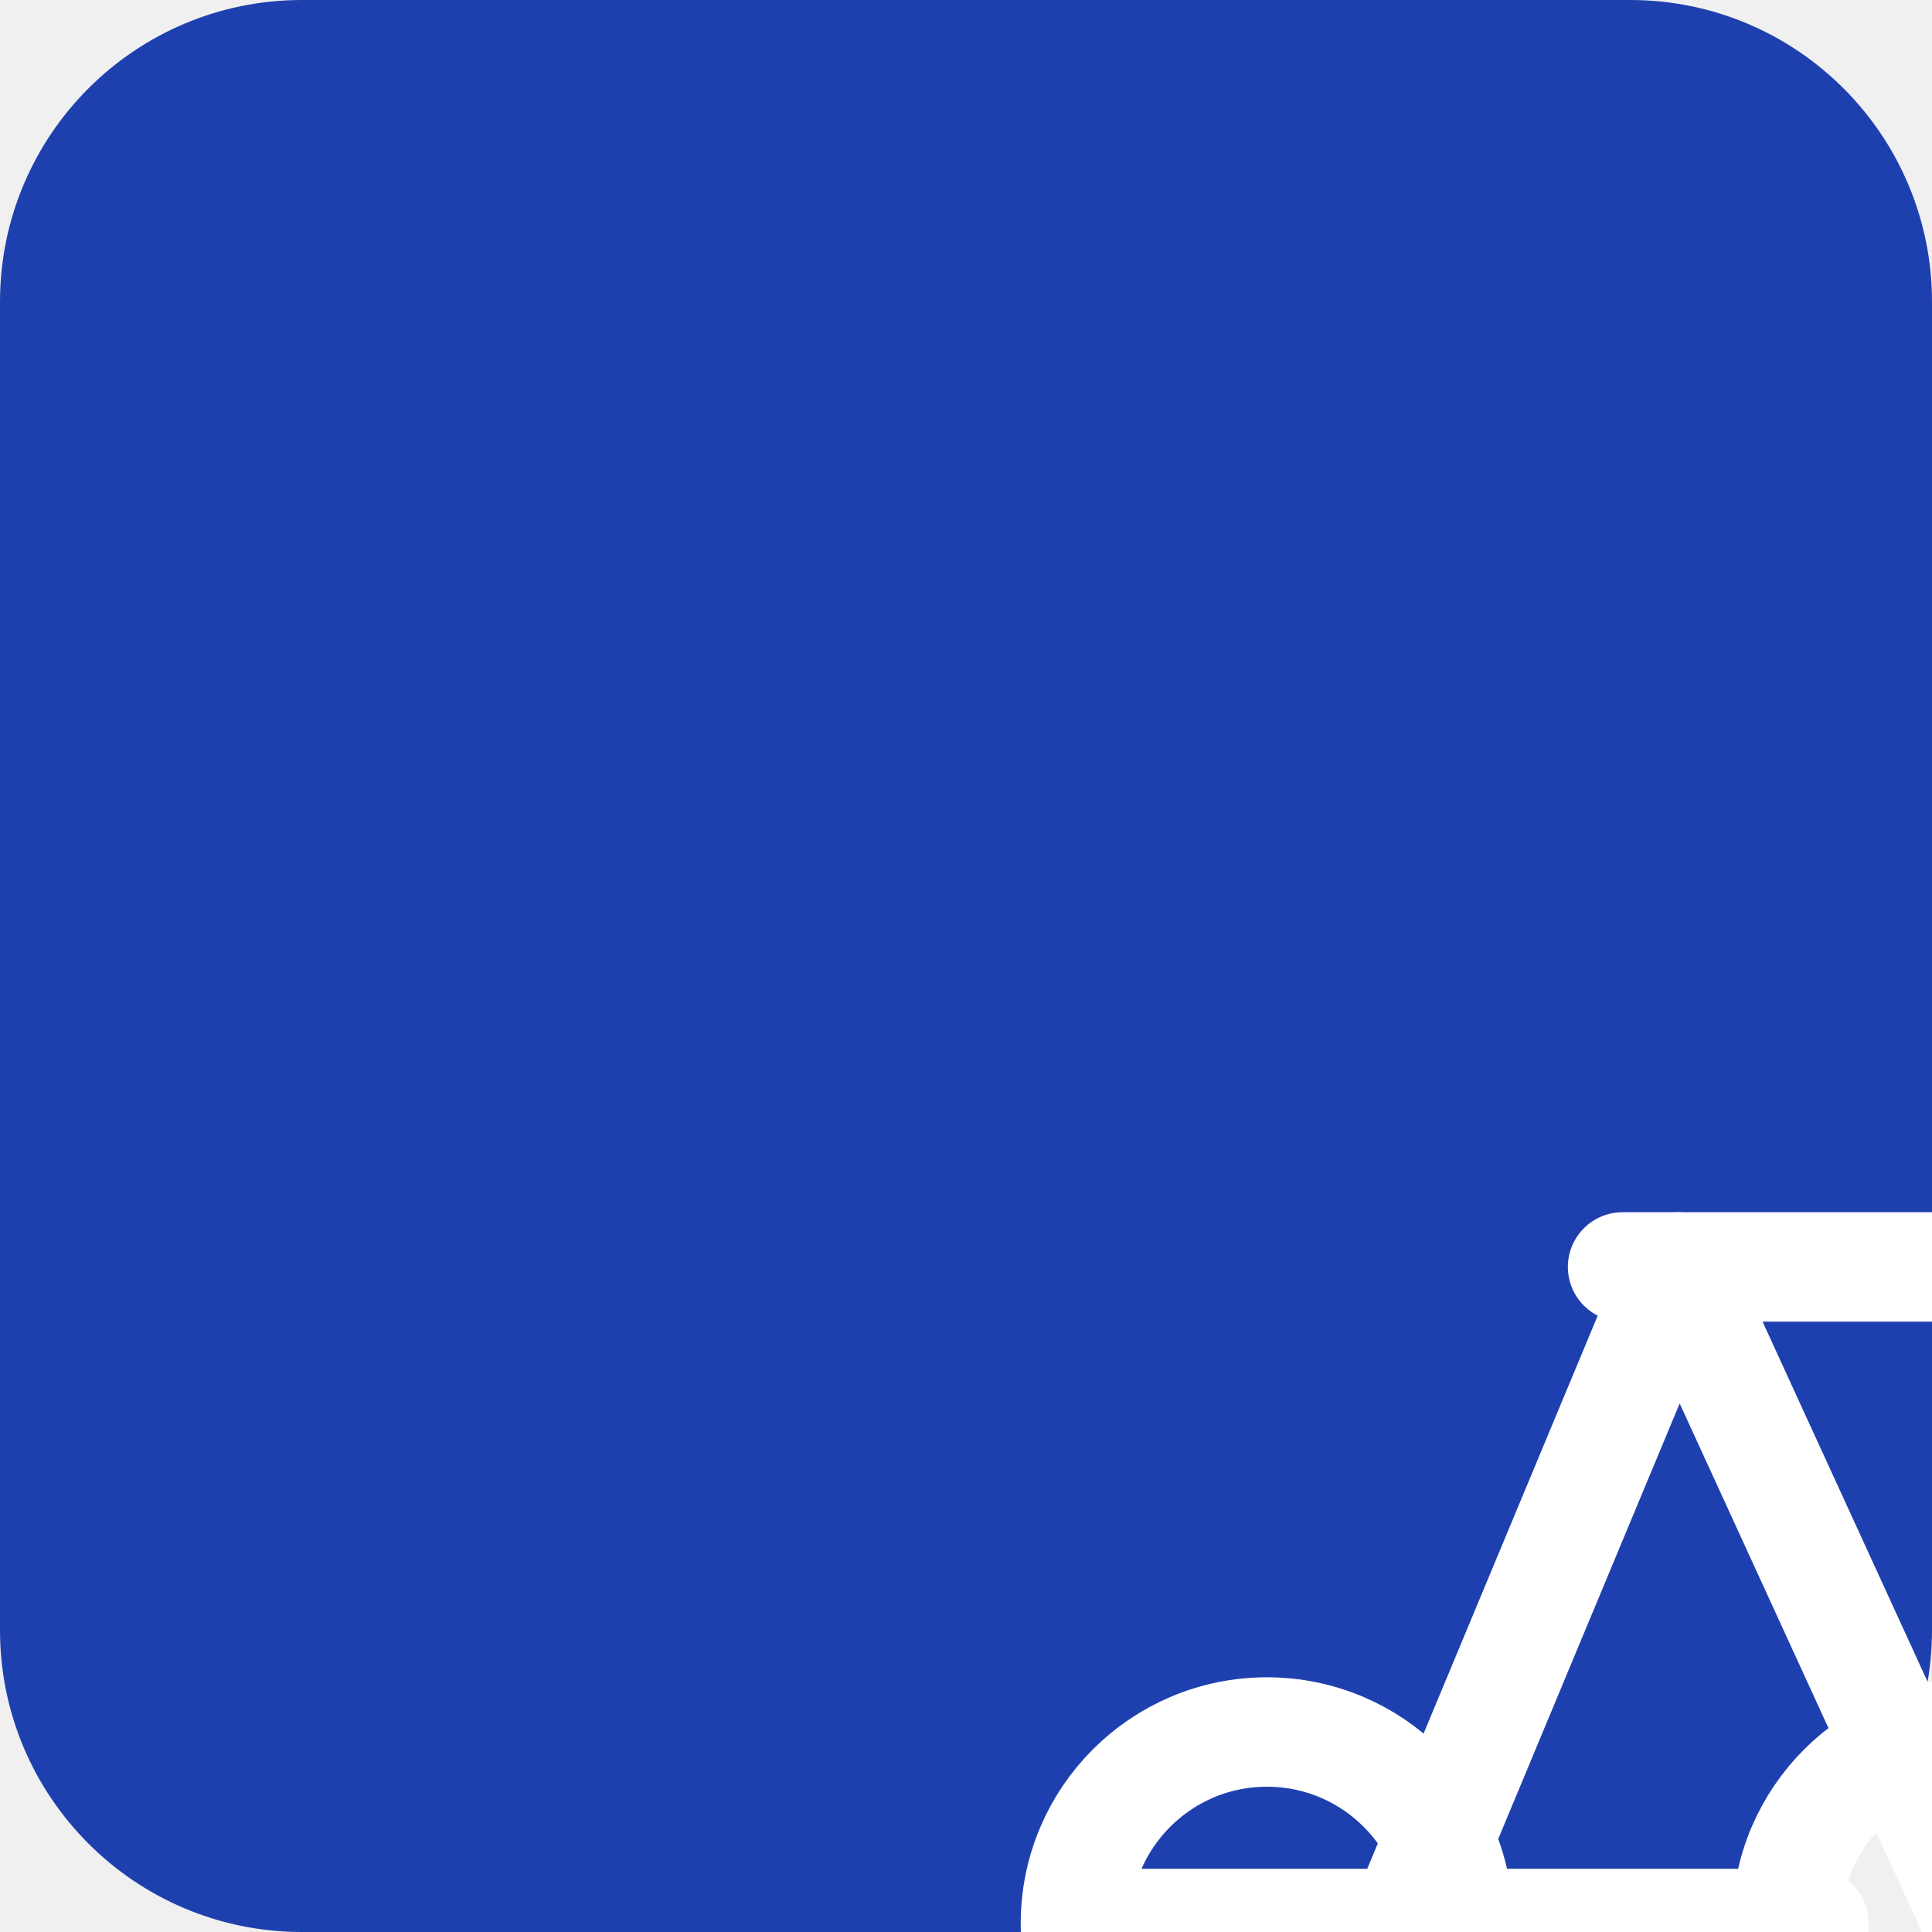
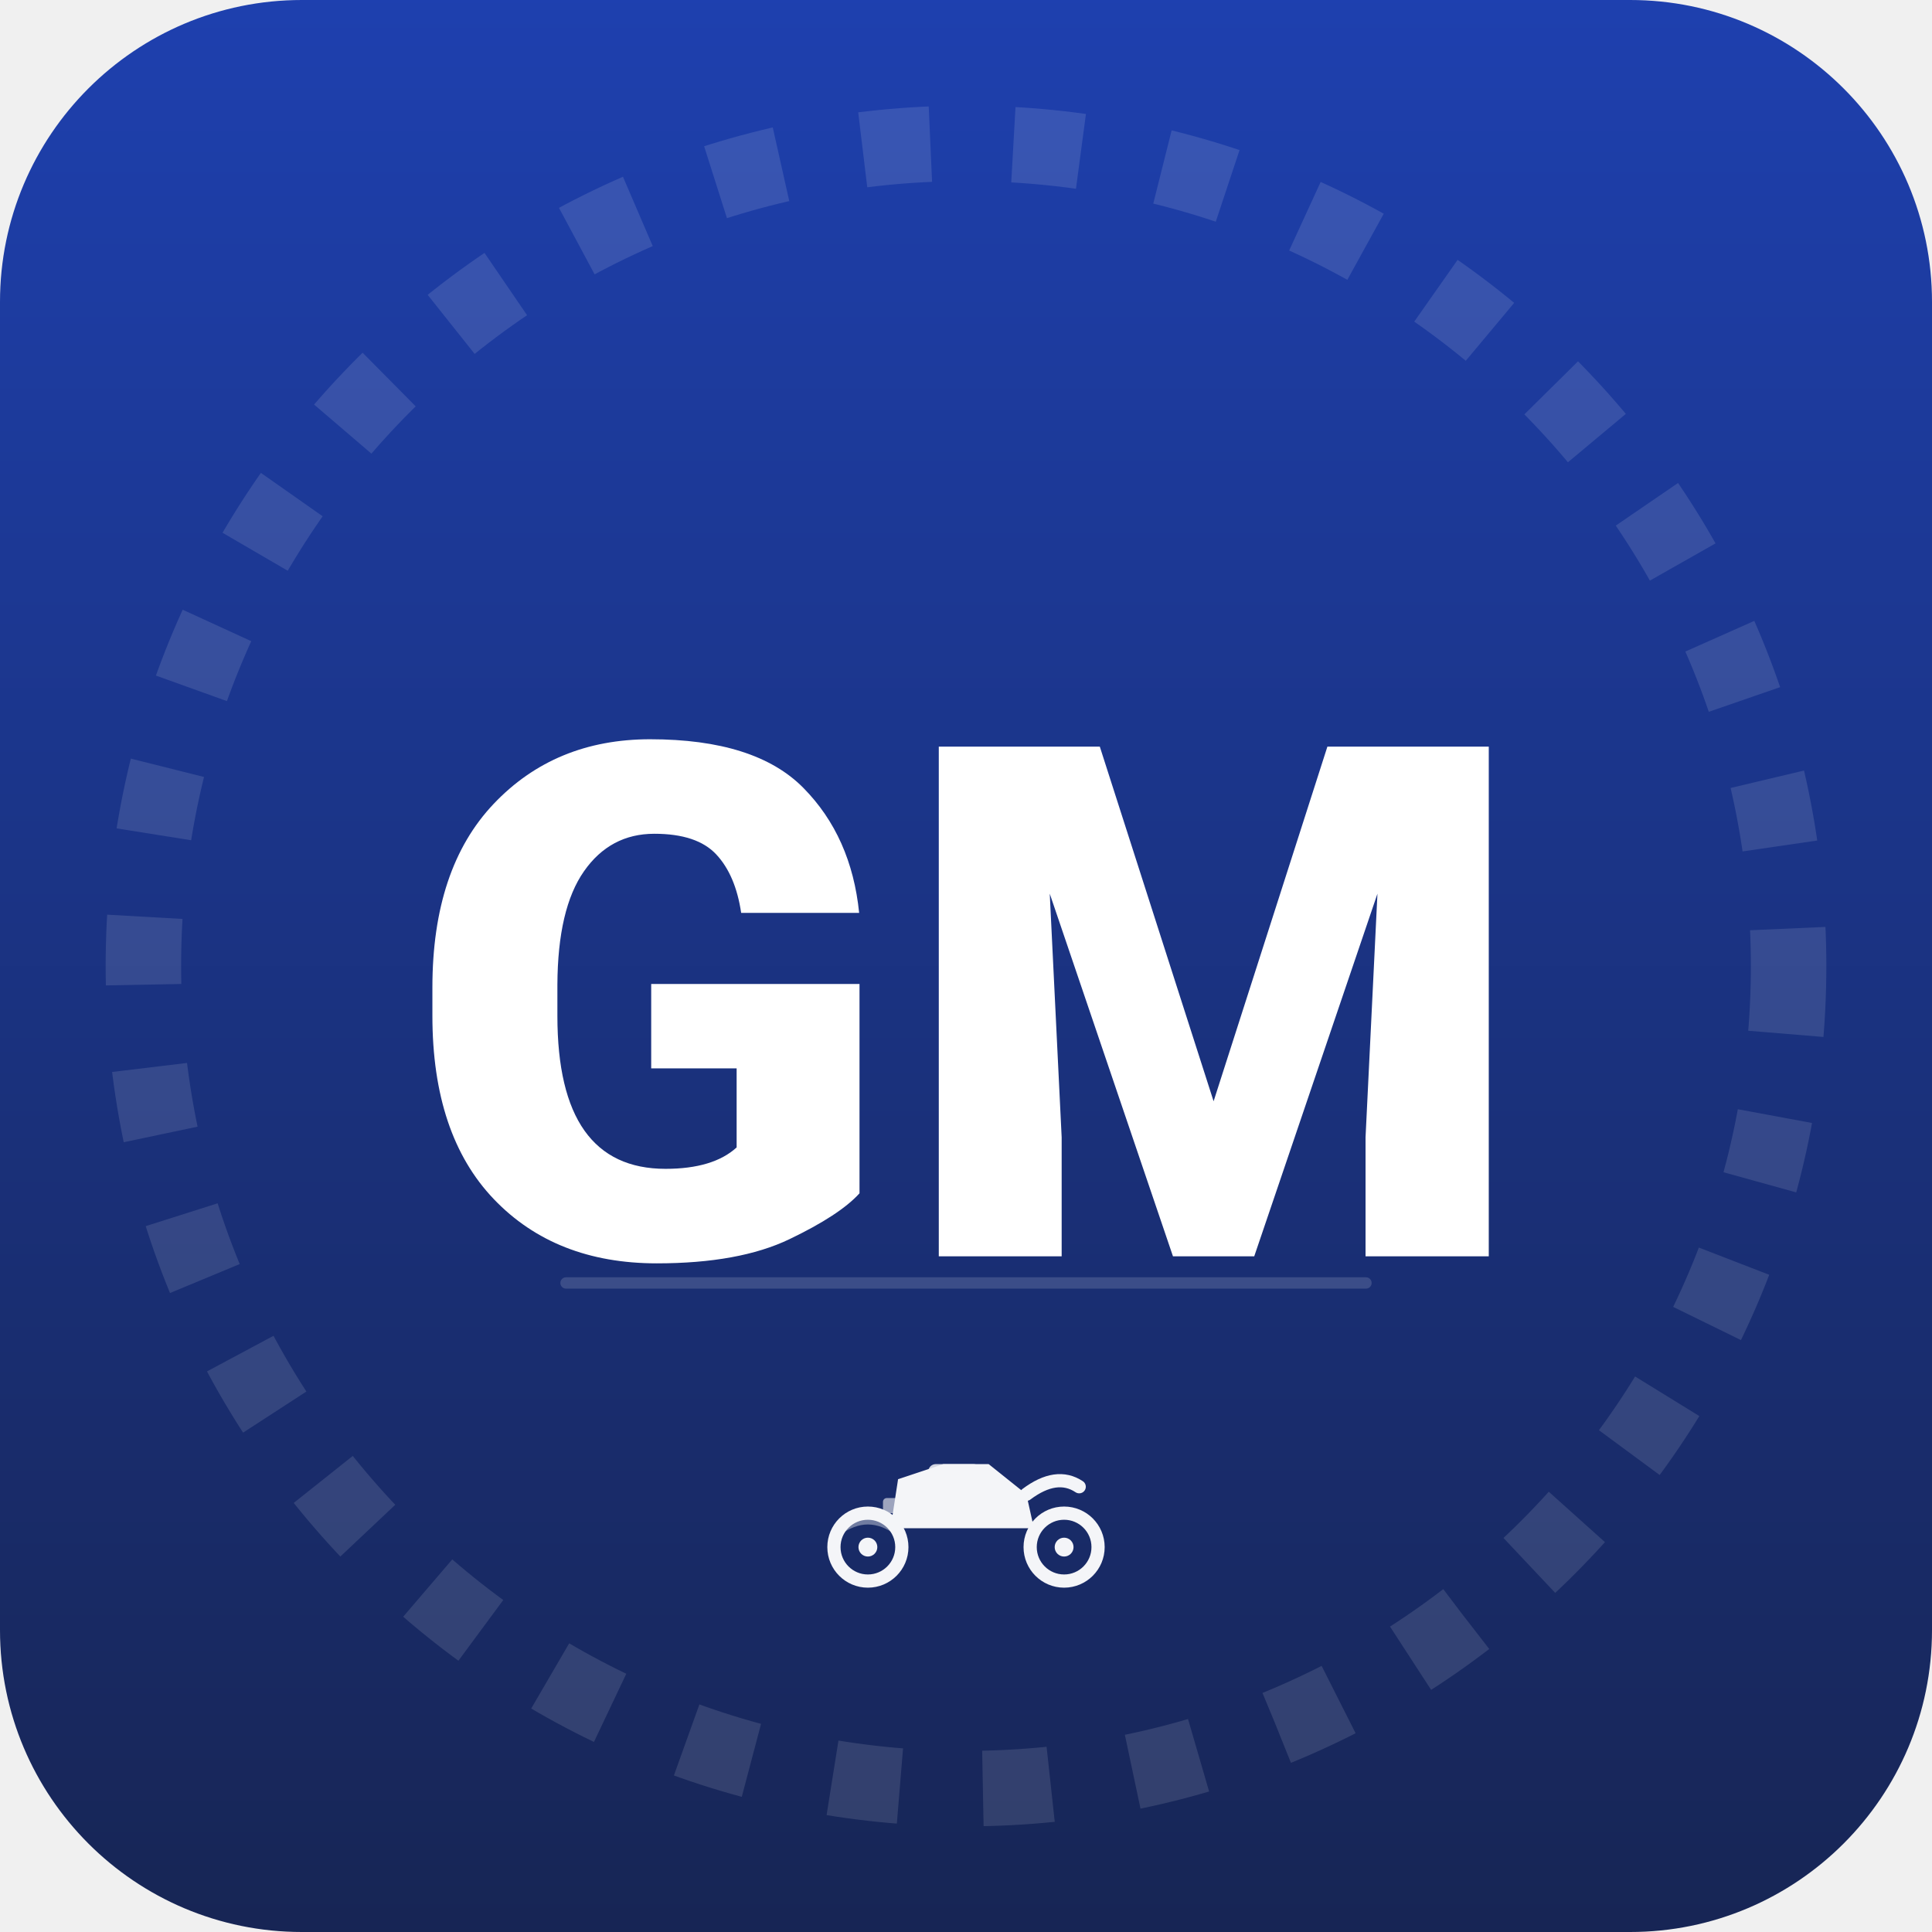
<svg xmlns="http://www.w3.org/2000/svg" width="512" height="512" viewBox="0 0 512 512">
-   <rect width="512" height="512" rx="80" fill="#1e40af" />
-   <g transform="translate(256,256) scale(14.5)" fill="none" stroke="white" stroke-width="2" stroke-linecap="round" stroke-linejoin="round">
-     <circle cx="5.5" cy="17.5" r="3.5" />
-     <circle cx="18.5" cy="17.5" r="3.5" />
-     <polyline points="15.5 17.5 3 17.5" />
-     <polyline points="8 17.5 13 5.5 18.5 17.5" />
-     <line x1="12" y1="5.5" x2="20" y2="5.5" />
-     <polyline points="18.5 5.5 24 8.5" />
+   <defs>
+     <linearGradient id="bg" x1="0" y1="0" x2="0" y2="1">
+       <stop offset="0%" stop-color="#1e40af" />
+       <stop offset="100%" stop-color="#172554" />
+     </linearGradient>
+   </defs>
+   <rect width="512" height="512" rx="80" fill="url(#bg)" />
+   <g opacity="0.12">
+     <circle cx="256" cy="256" r="218" fill="none" stroke="white" stroke-width="20" stroke-dasharray="18 22" />
+   </g>
+   <text x="256" y="268" text-anchor="middle" dominant-baseline="central" fill="white" font-family="system-ui, -apple-system, BlinkMacSystemFont, 'Segoe UI', Roboto, sans-serif" font-weight="800" font-size="190" letter-spacing="2">GM</text>
+   <line x1="150" y1="340" x2="362" y2="340" stroke="white" stroke-width="3" opacity="0.15" stroke-linecap="round" />
+   <g transform="translate(256, 398)" fill="white" opacity="0.95">
+     <circle cx="-26" cy="12" r="9" fill="none" stroke="white" stroke-width="3.5" />
+     <circle cx="-26" cy="12" r="2.5" fill="white" />
+     <circle cx="26" cy="12" r="9" fill="none" stroke="white" stroke-width="3.5" />
+     <circle cx="26" cy="12" r="2.5" fill="white" />
+     <path d="M-20,7 L-18,-6 L-6,-10 L6,-10 L16,-2 L18,7 Z" fill="white" />
+     <rect x="-10" y="-10" width="14" height="5" rx="2" fill="white" opacity="0.85" />
+     <path d="M16,-2 Q24,-8 30,-4" fill="none" stroke="white" stroke-width="3.5" stroke-linecap="round" />
+     <rect x="-22" y="-1" width="6" height="4" rx="1" fill="white" opacity="0.6" />
+     <path d="M-34,8 Q-26,2 -18,8" fill="none" stroke="white" stroke-width="2" opacity="0.4" stroke-linecap="round" />
  </g>
</svg>
